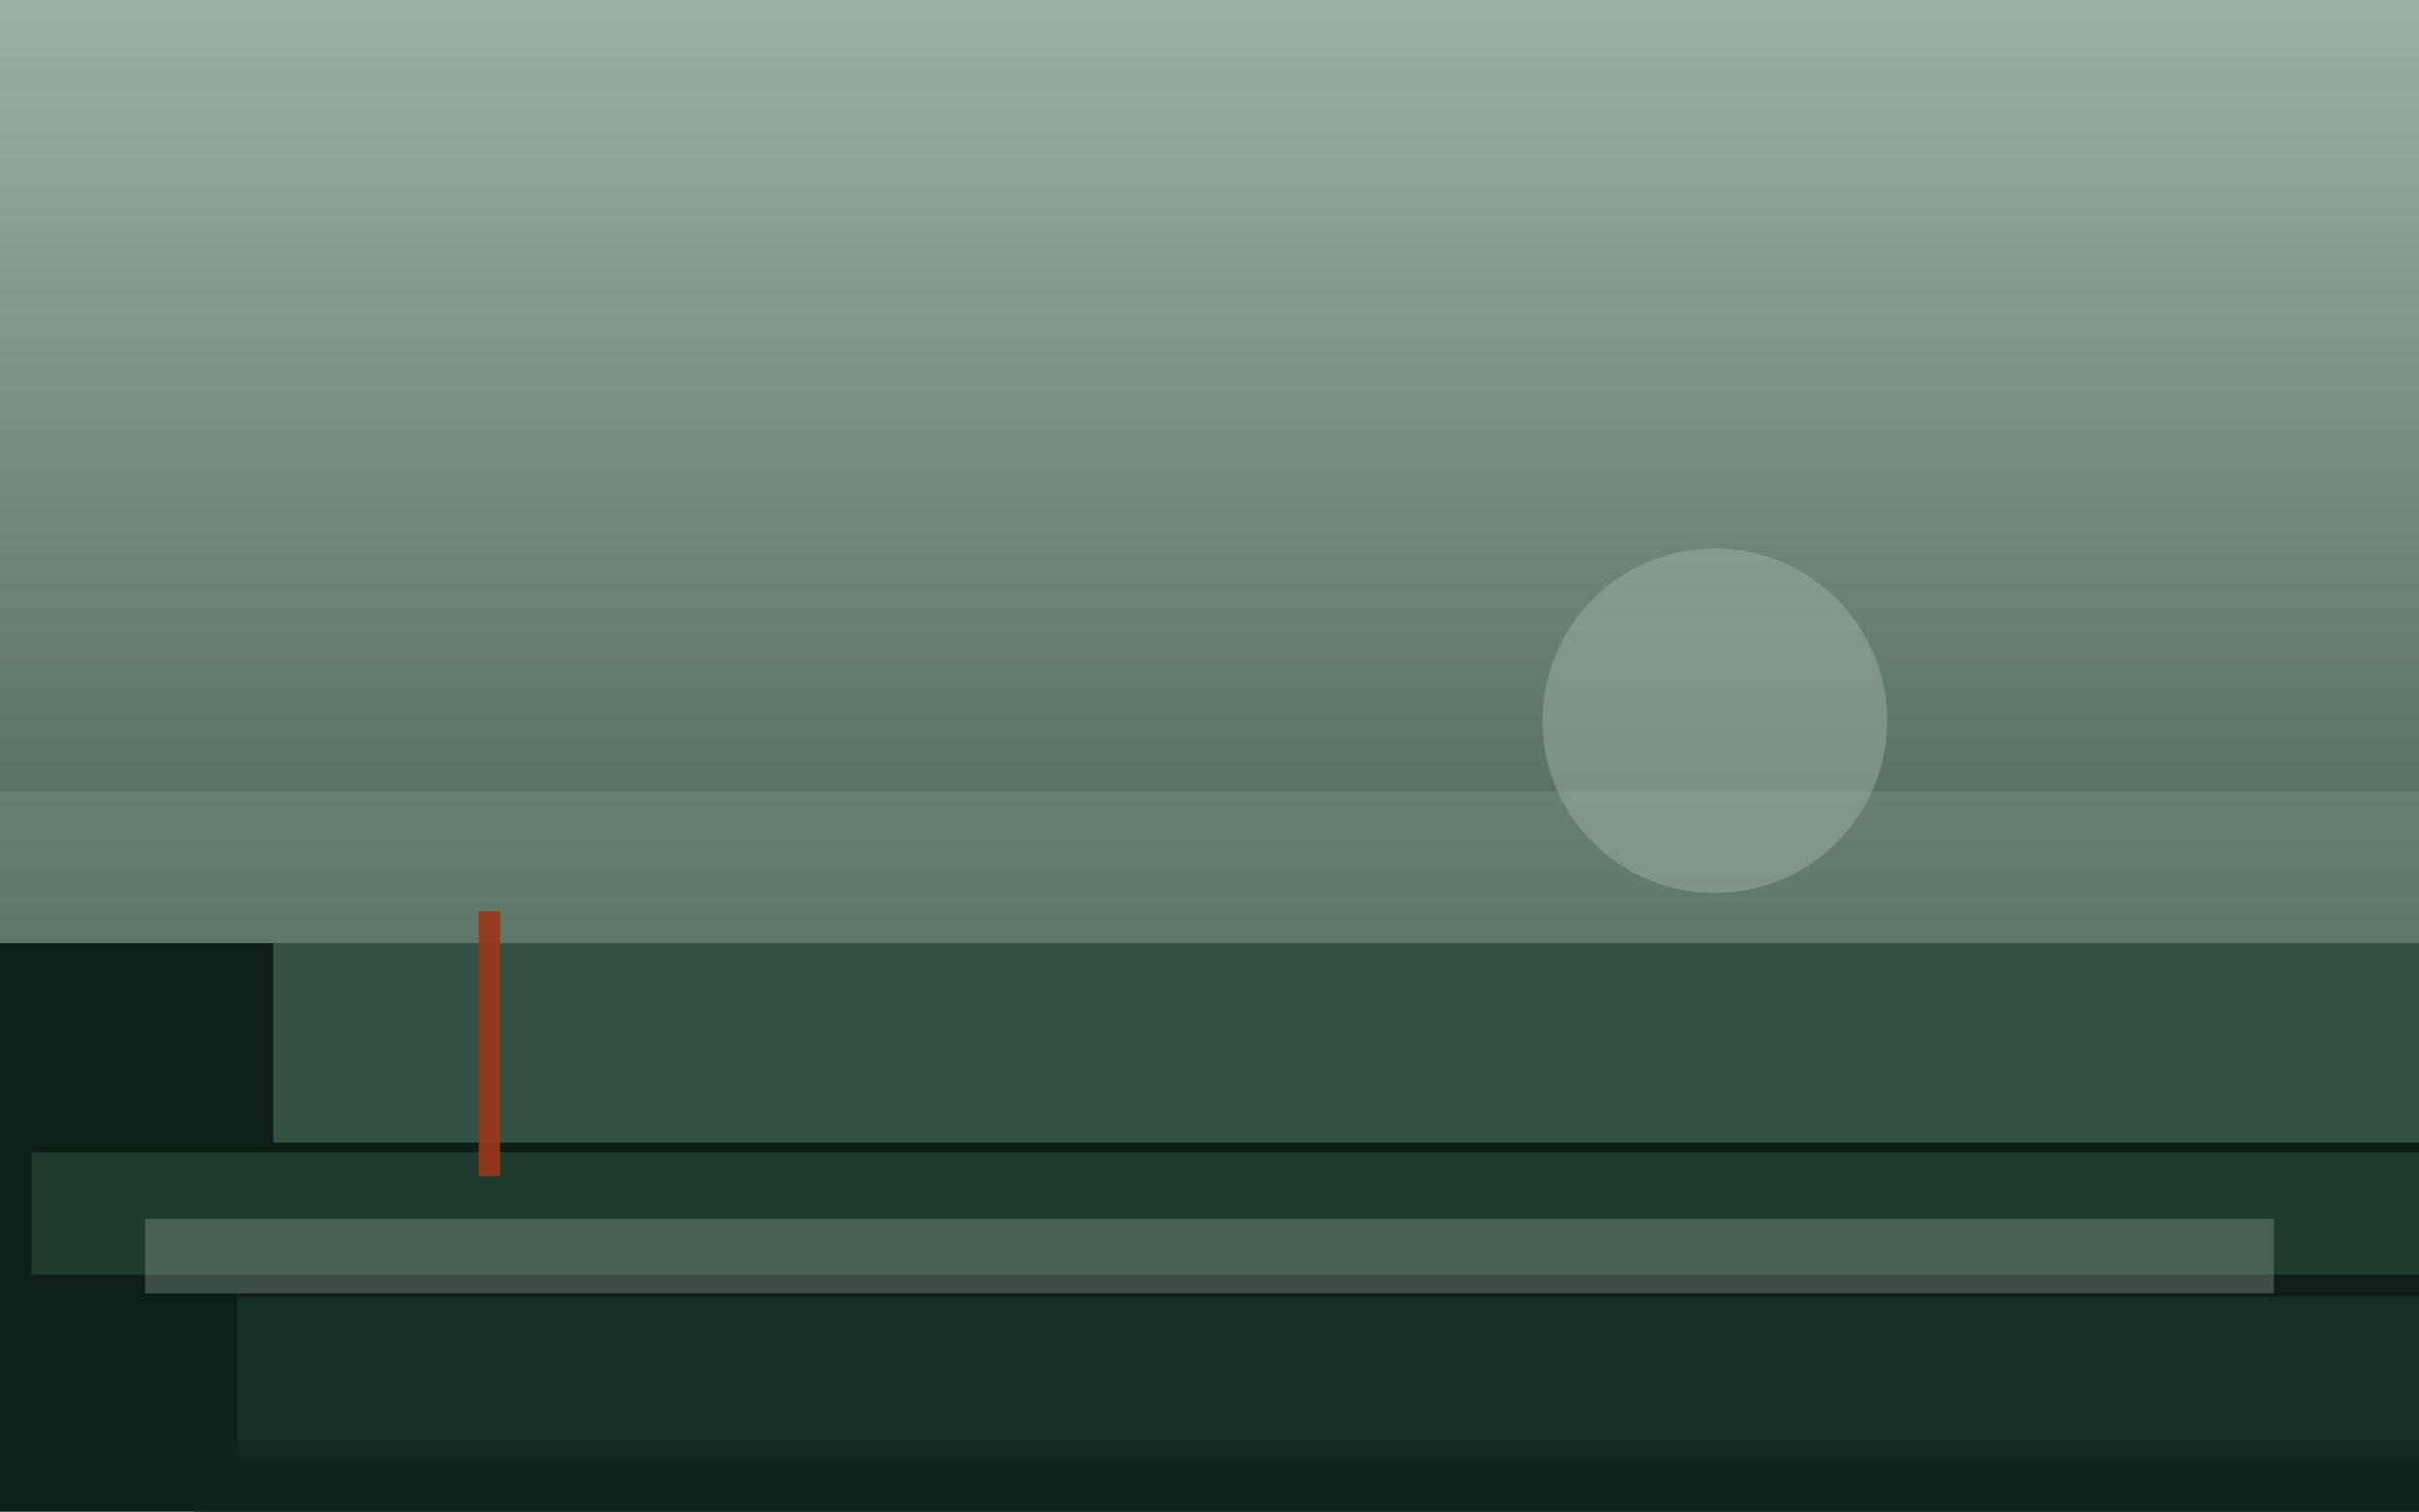
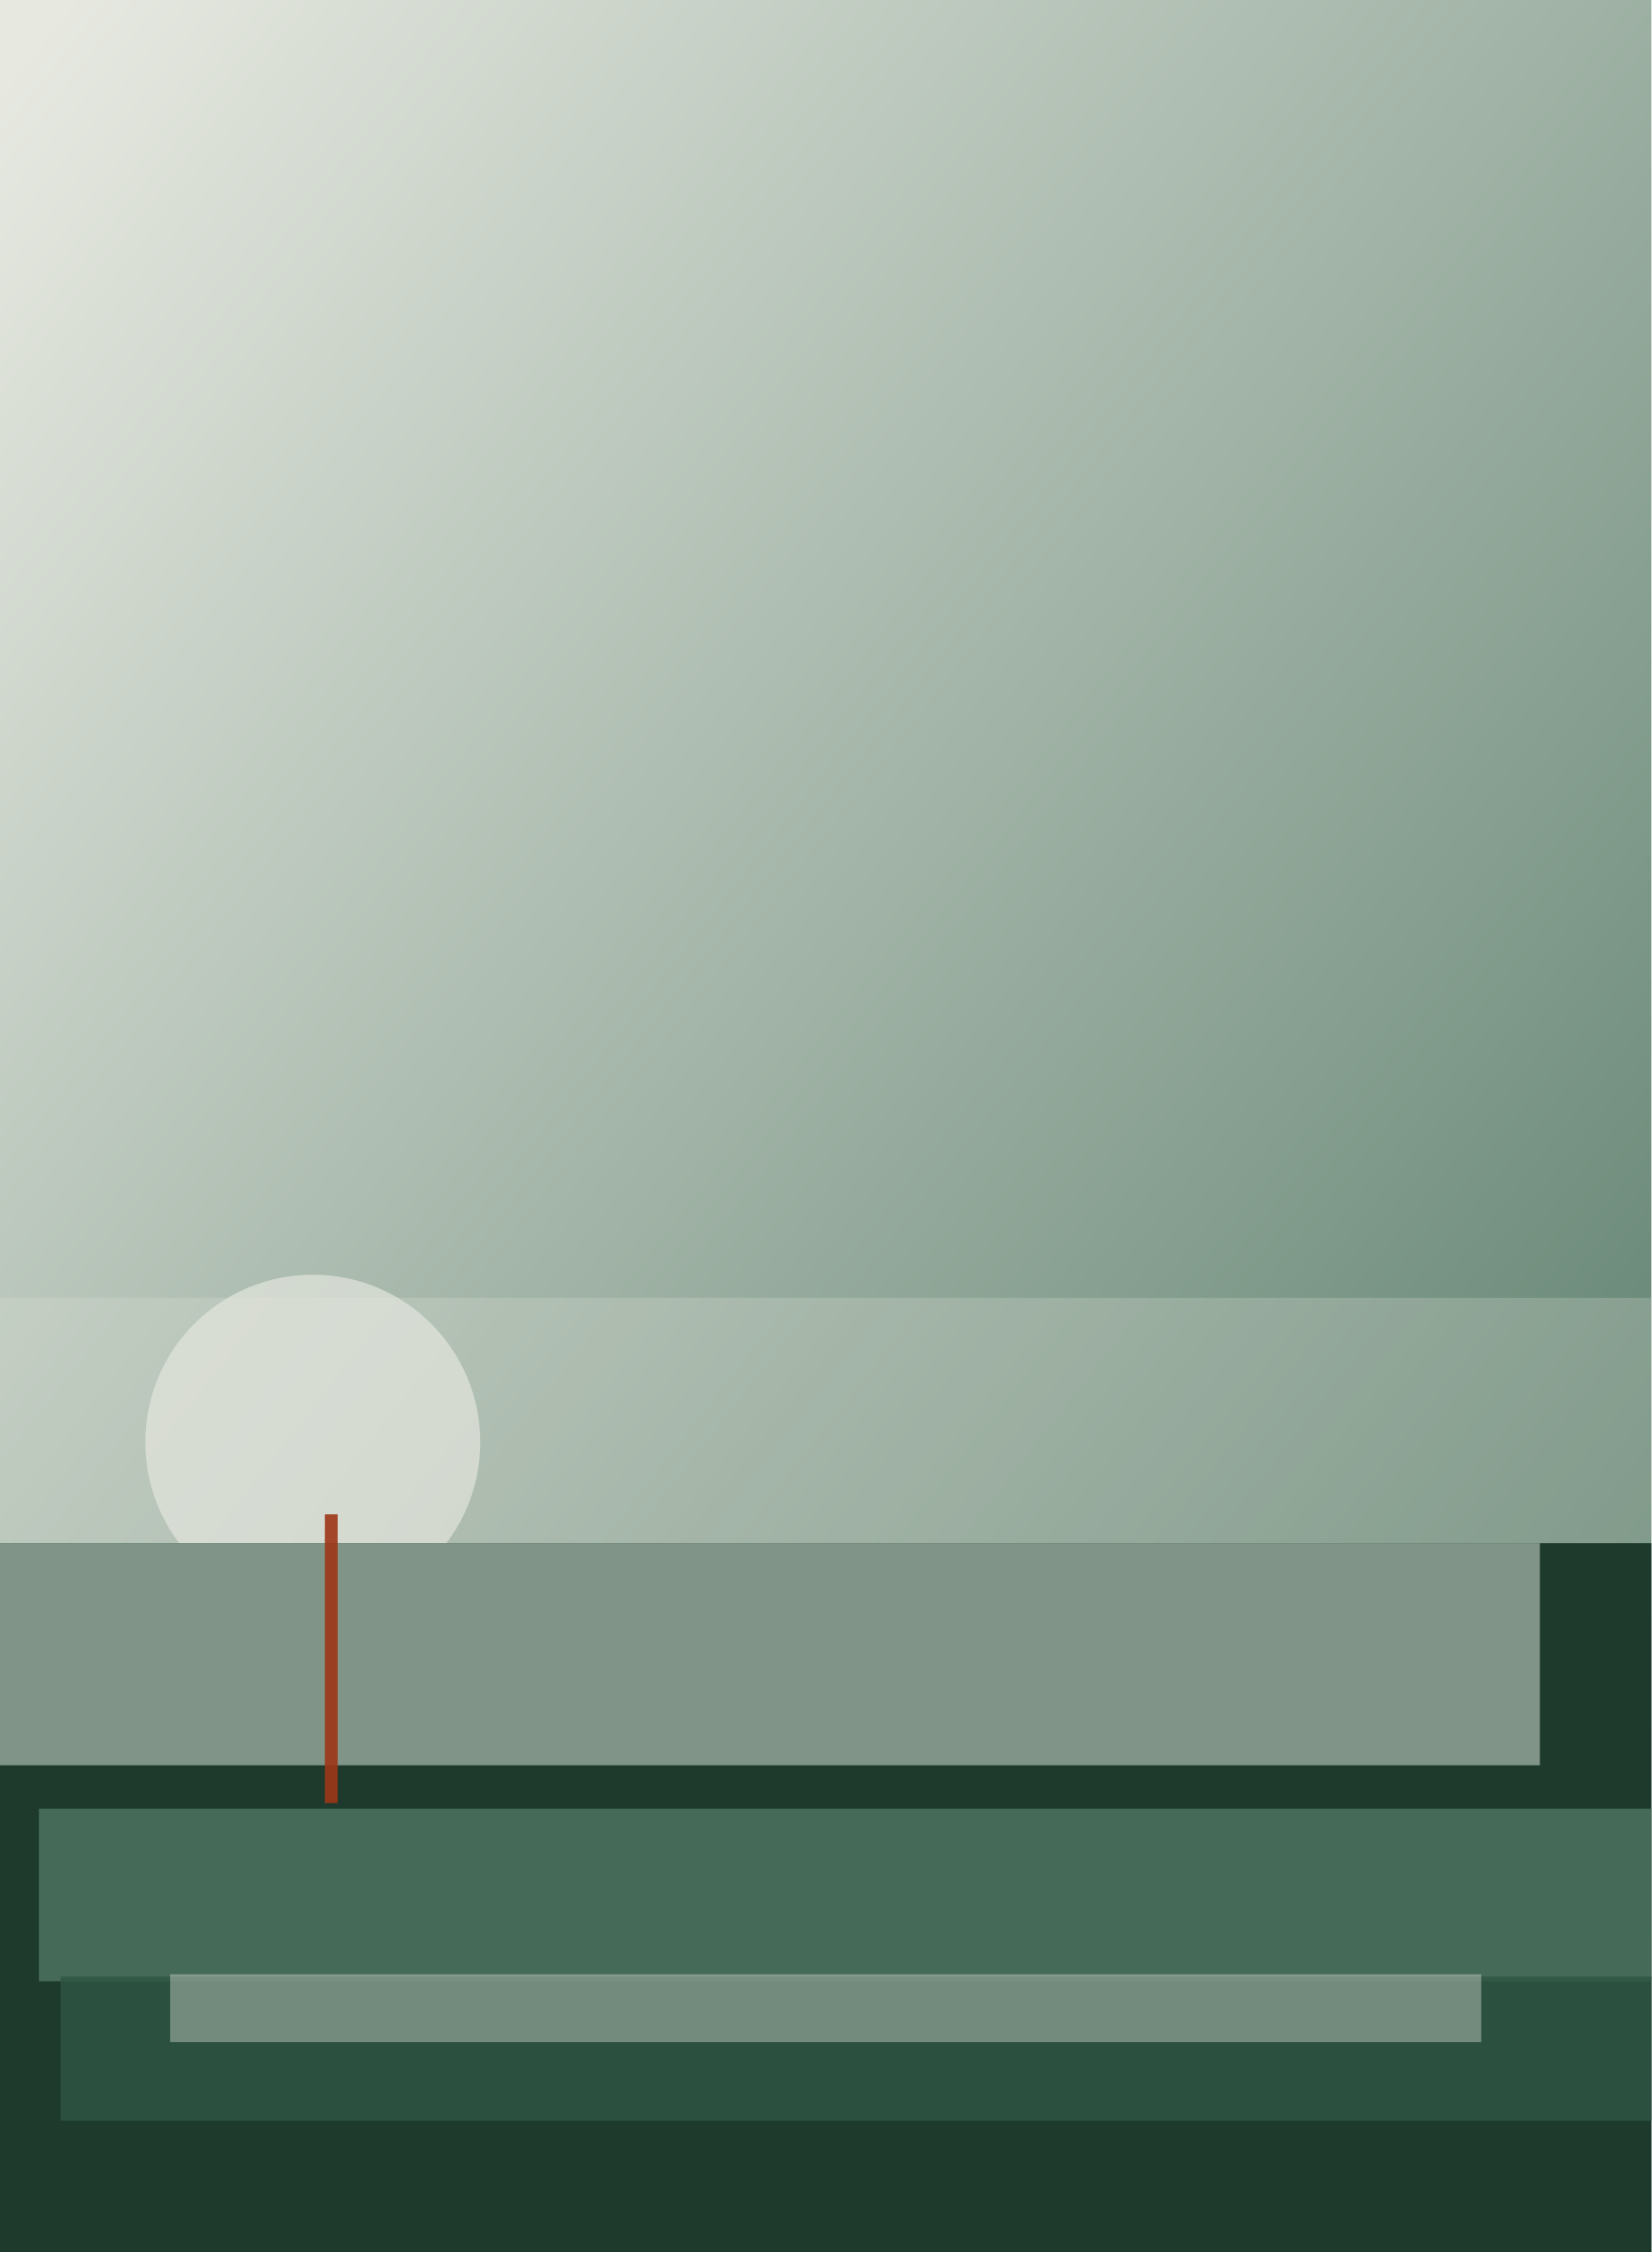
- <svg xmlns="http://www.w3.org/2000/svg" viewBox="0 0 2000 1250" width="2000" height="1250" role="presentation">
+ <svg xmlns="http://www.w3.org/2000/svg" viewBox="0 0 1100 1500" width="1100" height="1500" role="presentation">
  <defs>
-     <linearGradient id="go8x" x1="0" y1="0" x2="0" y2="1">
-       <stop offset="0" stop-color="#9db0a3" />
-       <stop offset="1" stop-color="#1d3a2c" />
+     <linearGradient id="gkvz" x1="0.04" y1="0" x2="0.96" y2="1">
+       <stop offset="0" stop-color="#e7e9e1" />
+       <stop offset="1" stop-color="#4d7360" />
    </linearGradient>
  </defs>
-   <rect width="2000" height="1250" fill="url(#go8x)" />
-   <circle cx="1417.79" cy="596.03" r="142.45" fill="#9db0a3" opacity="0.5" />
-   <rect x="0" y="654.5" width="2000" height="125.48" fill="#9db0a3" opacity="0.22" />
-   <rect x="0" y="779.98" width="2000" height="470.02" fill="#0d1f17" />
-   <rect x="225.94" y="779.98" width="1774.06" height="164.88" fill="#4d7360" opacity="0.61" />
-   <rect x="26.16" y="952.99" width="1973.84" height="101.11" fill="#2e5442" opacity="0.55" />
-   <rect x="196.04" y="1072.31" width="1803.96" height="132.52" fill="#1d3a2c" opacity="0.58" />
-   <rect x="160.17" y="1190.69" width="1839.83" height="101.75" fill="#12261d" opacity="0.7" />
-   <rect x="120" y="1007.98" width="1760" height="61.65" fill="#9db0a3" opacity="0.32" />
-   <rect x="395.77" y="753.7" width="17.69" height="218.96" fill="#9c3517" opacity="0.9" />
+   <rect width="1100" height="1500" fill="url(#gkvz)" />
+   <circle cx="208.35" cy="960.6" r="111.56" fill="#e7e9e1" opacity="0.64" />
+   <rect x="0" y="864.5" width="1100" height="163.4" fill="#e7e9e1" opacity="0.22" />
+   <rect x="0" y="1027.9" width="1100" height="472.1" fill="#1d3a2c" />
+   <rect x="0" y="1027.9" width="1025.73" height="147.9" fill="#9db0a3" opacity="0.77" />
+   <rect x="25.91" y="1204.68" width="1074.09" height="114.99" fill="#4d7360" opacity="0.84" />
+   <rect x="40.41" y="1316.58" width="1059.59" height="96.05" fill="#2e5442" opacity="0.84" />
+   <rect x="113.36" y="1315.01" width="873.29" height="45.22" fill="#e7e9e1" opacity="0.38" />
+   <rect x="216.41" y="1008.66" width="8.49" height="192.34" fill="#9c3517" opacity="0.9" />
</svg>
